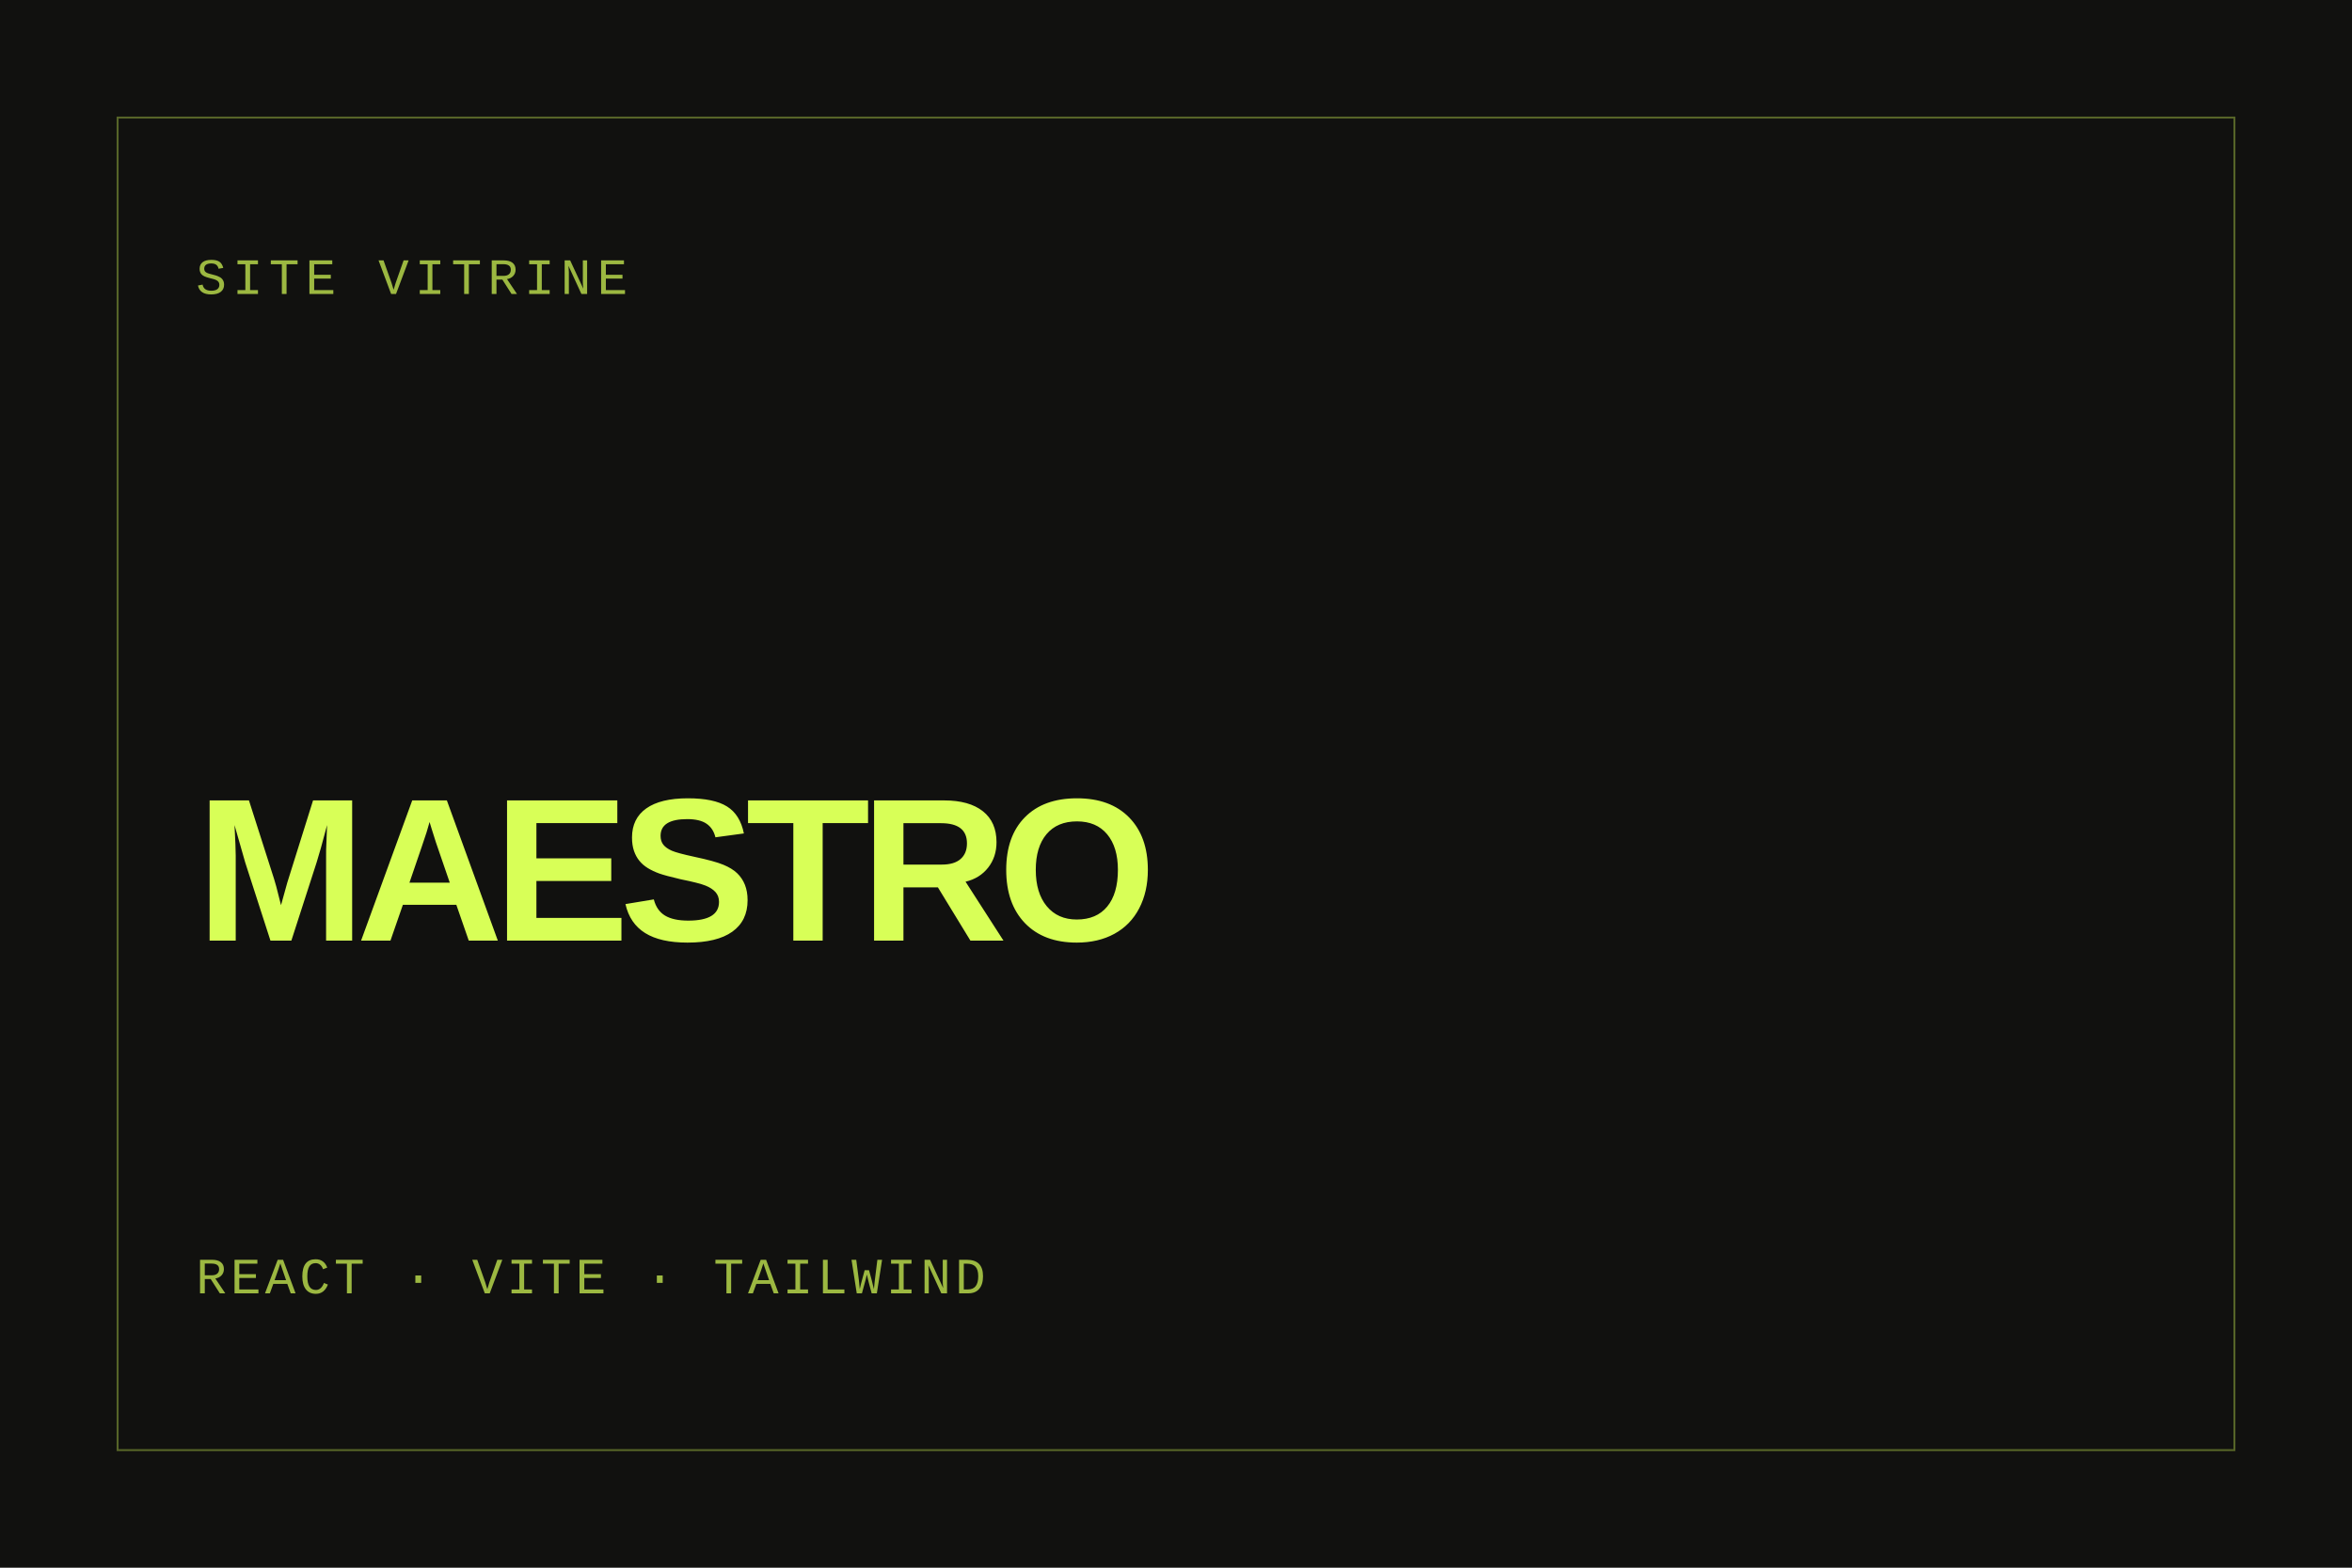
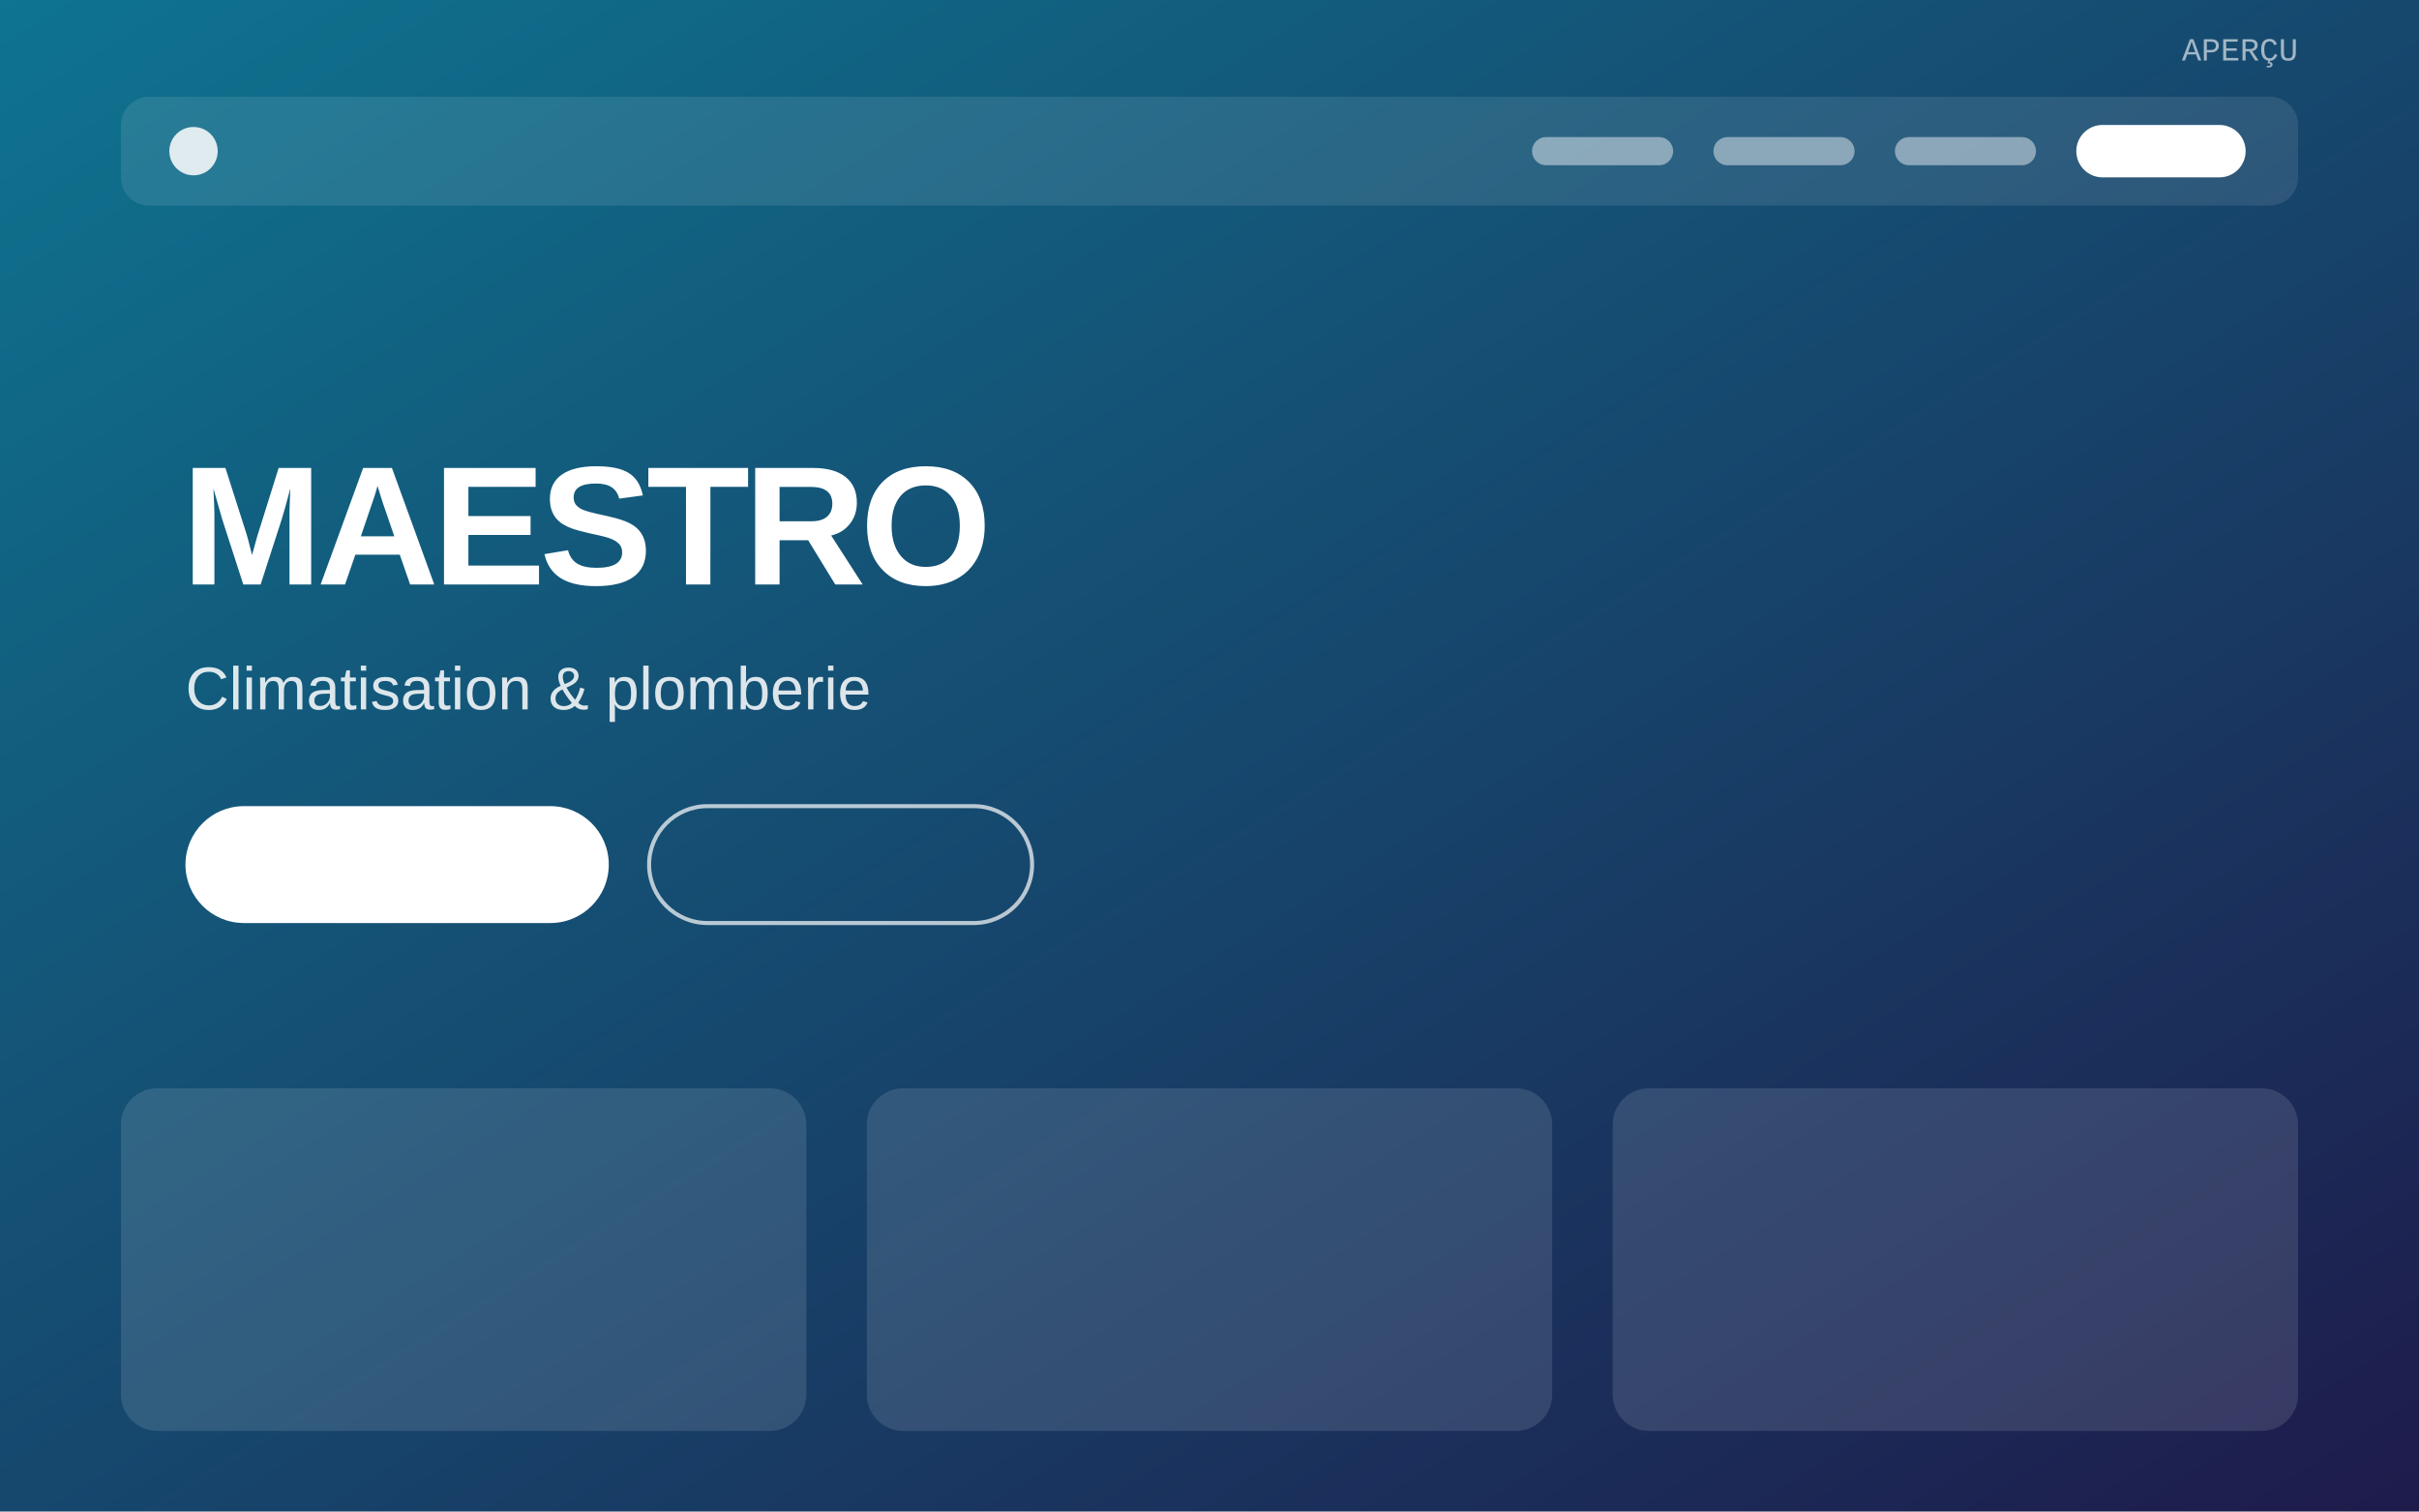
- <svg xmlns="http://www.w3.org/2000/svg" viewBox="0 0 1200 800">
-   <rect width="1200" height="800" fill="#11110f" />
-   <rect x="60" y="60" width="1080" height="680" fill="none" stroke="#d8ff57" stroke-opacity=".35" />
-   <text x="100" y="150" font-family="Courier New, monospace" font-size="26" letter-spacing="3" fill="#d8ff57" fill-opacity=".7">SITE VITRINE</text>
-   <text x="100" y="480" font-family="Arial Black, Arial, sans-serif" font-weight="900" font-size="104" letter-spacing="-5" fill="#d8ff57">MAESTRO</text>
-   <text x="100" y="660" font-family="Courier New, monospace" font-size="26" letter-spacing="2" fill="#d8ff57" fill-opacity=".7">REACT · VITE · TAILWIND</text>
+ <svg xmlns="http://www.w3.org/2000/svg" viewBox="0 0 1200 750">
+   <defs>
+     <linearGradient id="bg" x1="0" y1="0" x2="1" y2="1">
+       <stop offset="0" stop-color="#0e7490" />
+       <stop offset="1" stop-color="#1e1b4b" />
+     </linearGradient>
+   </defs>
+   <rect width="1200" height="750" fill="url(#bg)" />
+   <rect x="60" y="48" width="1080" height="54" rx="14" fill="#fff" fill-opacity=".1" />
+   <circle cx="96" cy="75" r="12" fill="#fff" fill-opacity=".85" />
+   <rect x="760" y="68" width="70" height="14" rx="7" fill="#fff" fill-opacity=".45" />
+   <rect x="850" y="68" width="70" height="14" rx="7" fill="#fff" fill-opacity=".45" />
+   <rect x="940" y="68" width="70" height="14" rx="7" fill="#fff" fill-opacity=".45" />
+   <rect x="1030" y="62" width="84" height="26" rx="13" fill="#fff" />
+   <text x="90" y="290" font-family="Arial Black, Arial, sans-serif" font-weight="900" font-size="84" letter-spacing="-3" fill="#fff">MAESTRO</text>
+   <text x="92" y="352" font-family="Arial, sans-serif" font-size="30" fill="#fff" fill-opacity=".85">Climatisation &amp; plomberie</text>
+   <rect x="92" y="400" width="210" height="58" rx="29" fill="#fff" />
+   <rect x="322" y="400" width="190" height="58" rx="29" fill="none" stroke="#fff" stroke-opacity=".7" stroke-width="2" />
+   <rect x="60" y="540" width="340" height="170" rx="18" fill="#fff" fill-opacity=".12" />
+   <rect x="430" y="540" width="340" height="170" rx="18" fill="#fff" fill-opacity=".12" />
+   <rect x="800" y="540" width="340" height="170" rx="18" fill="#fff" fill-opacity=".12" />
+   <text x="1140" y="30" text-anchor="end" font-family="Courier New, monospace" font-size="16" fill="#fff" fill-opacity=".6">APERÇU</text>
</svg>
